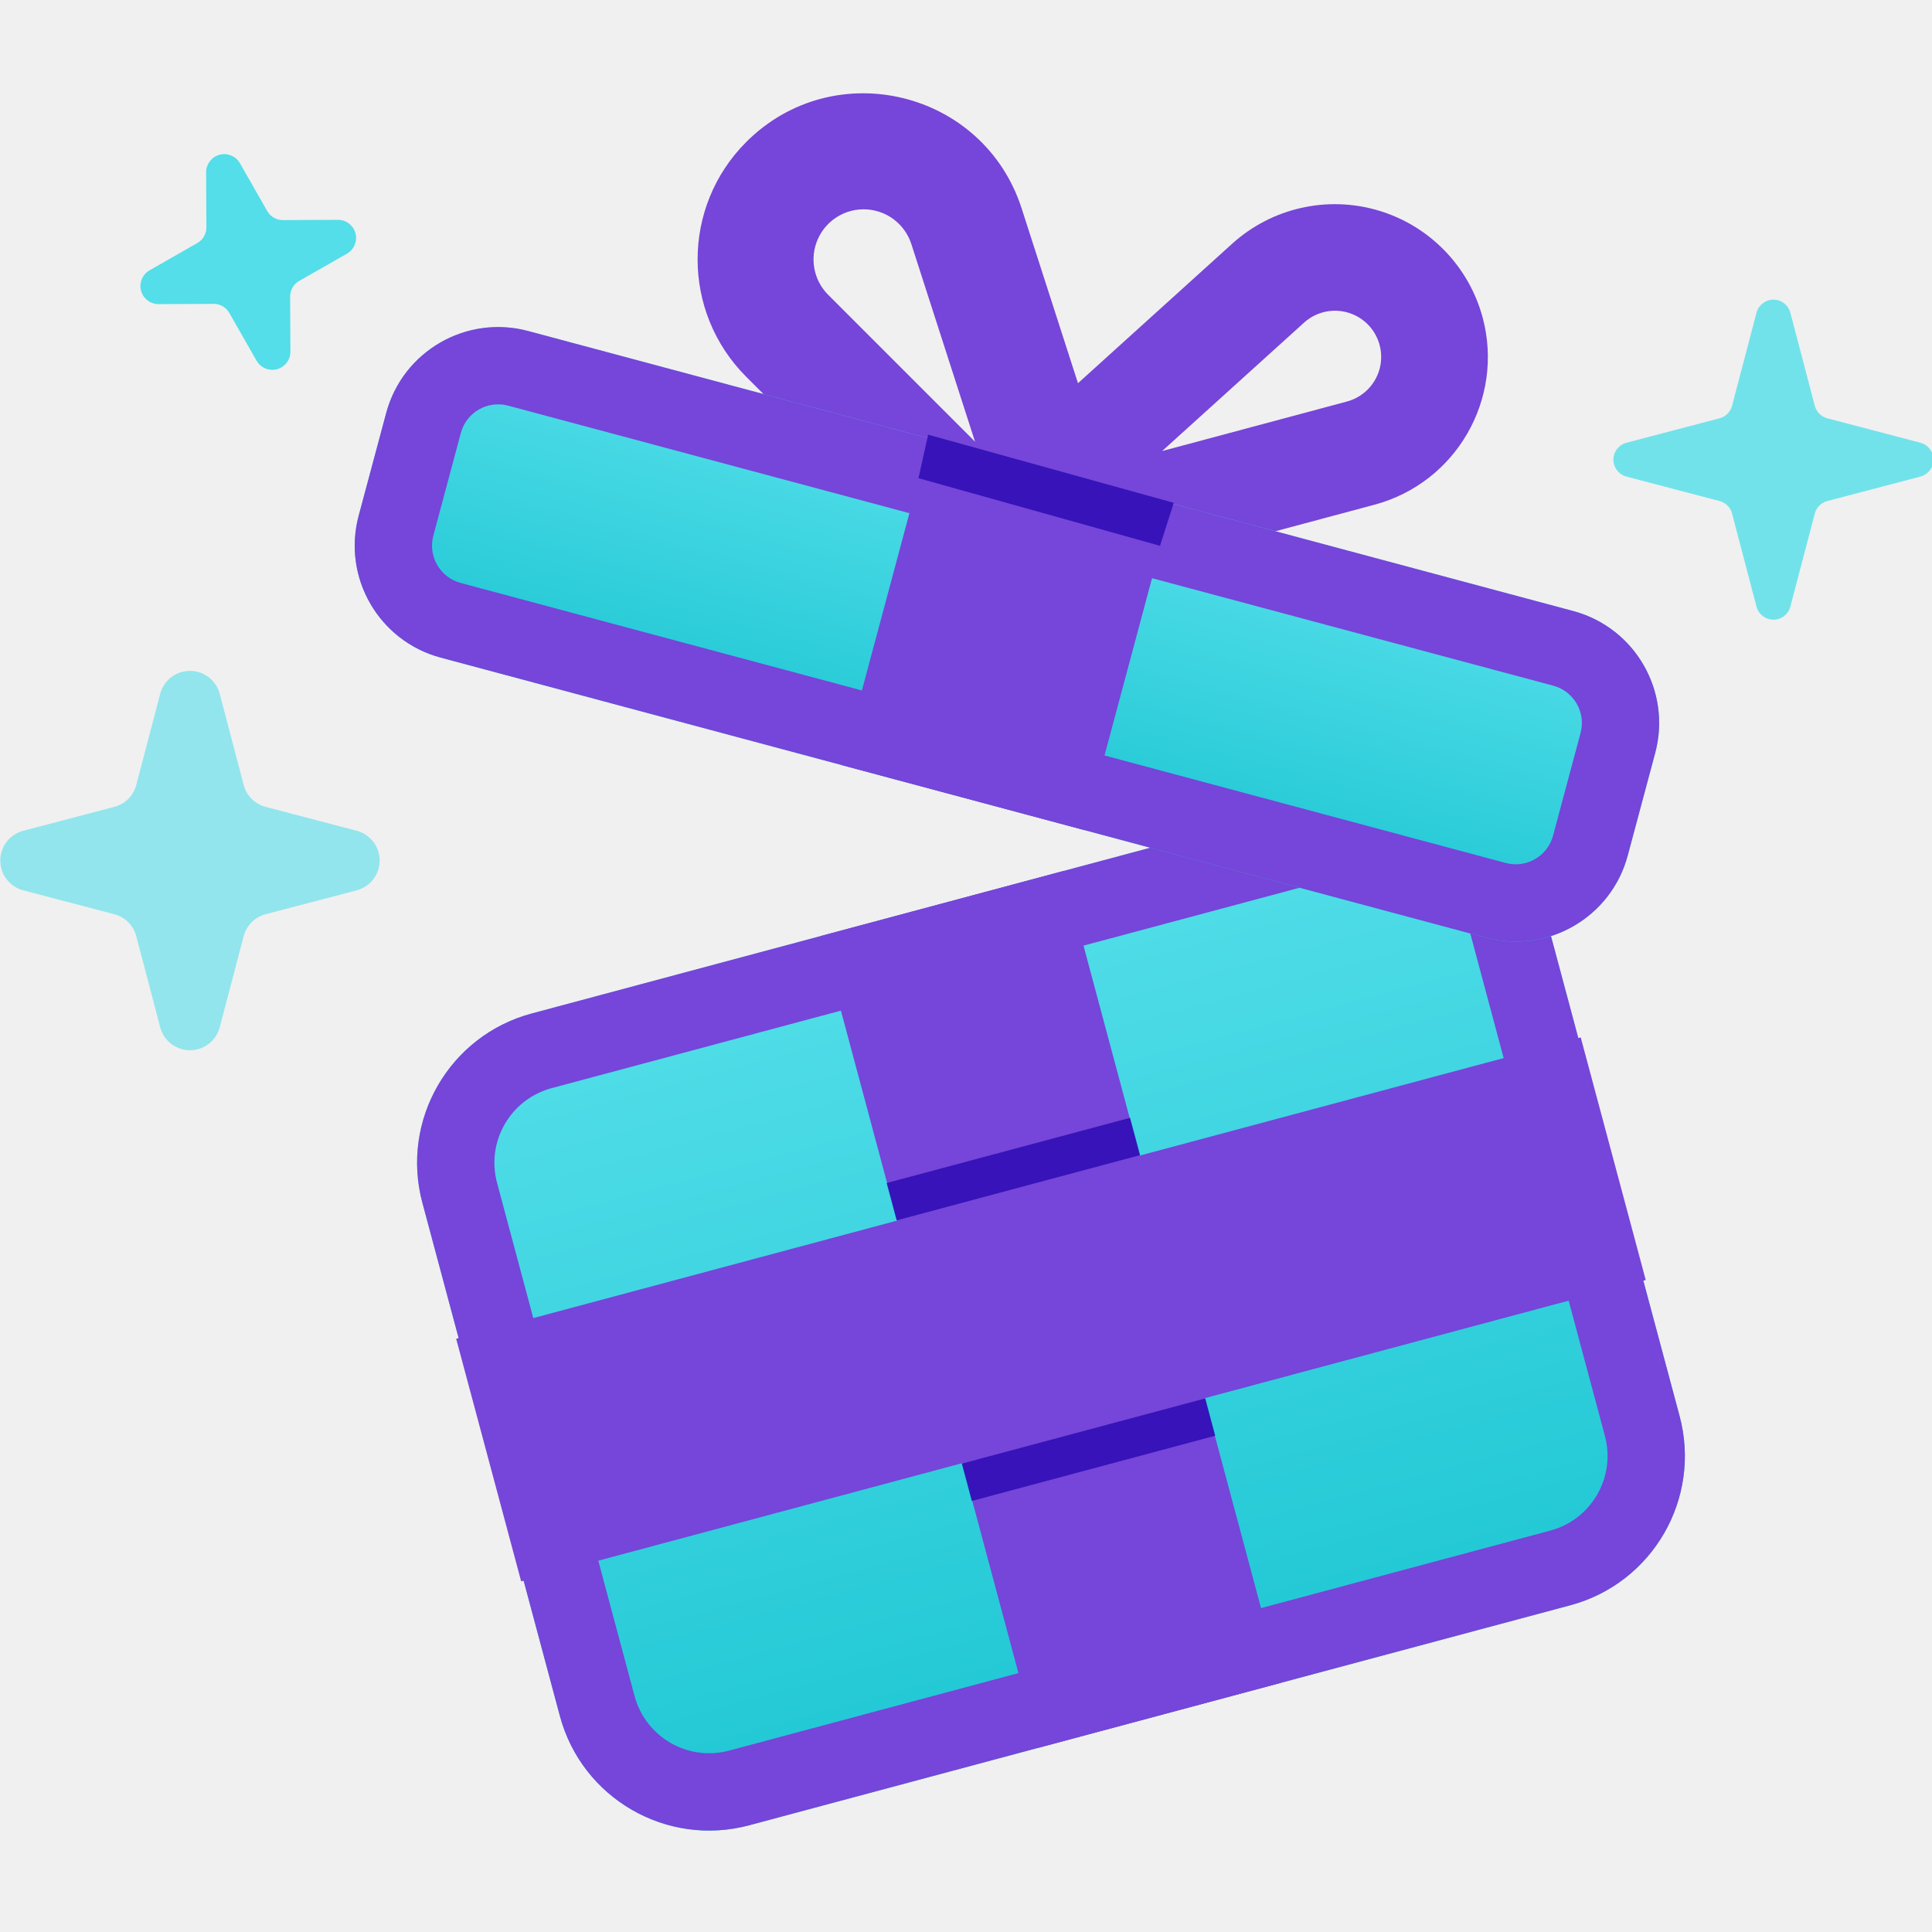
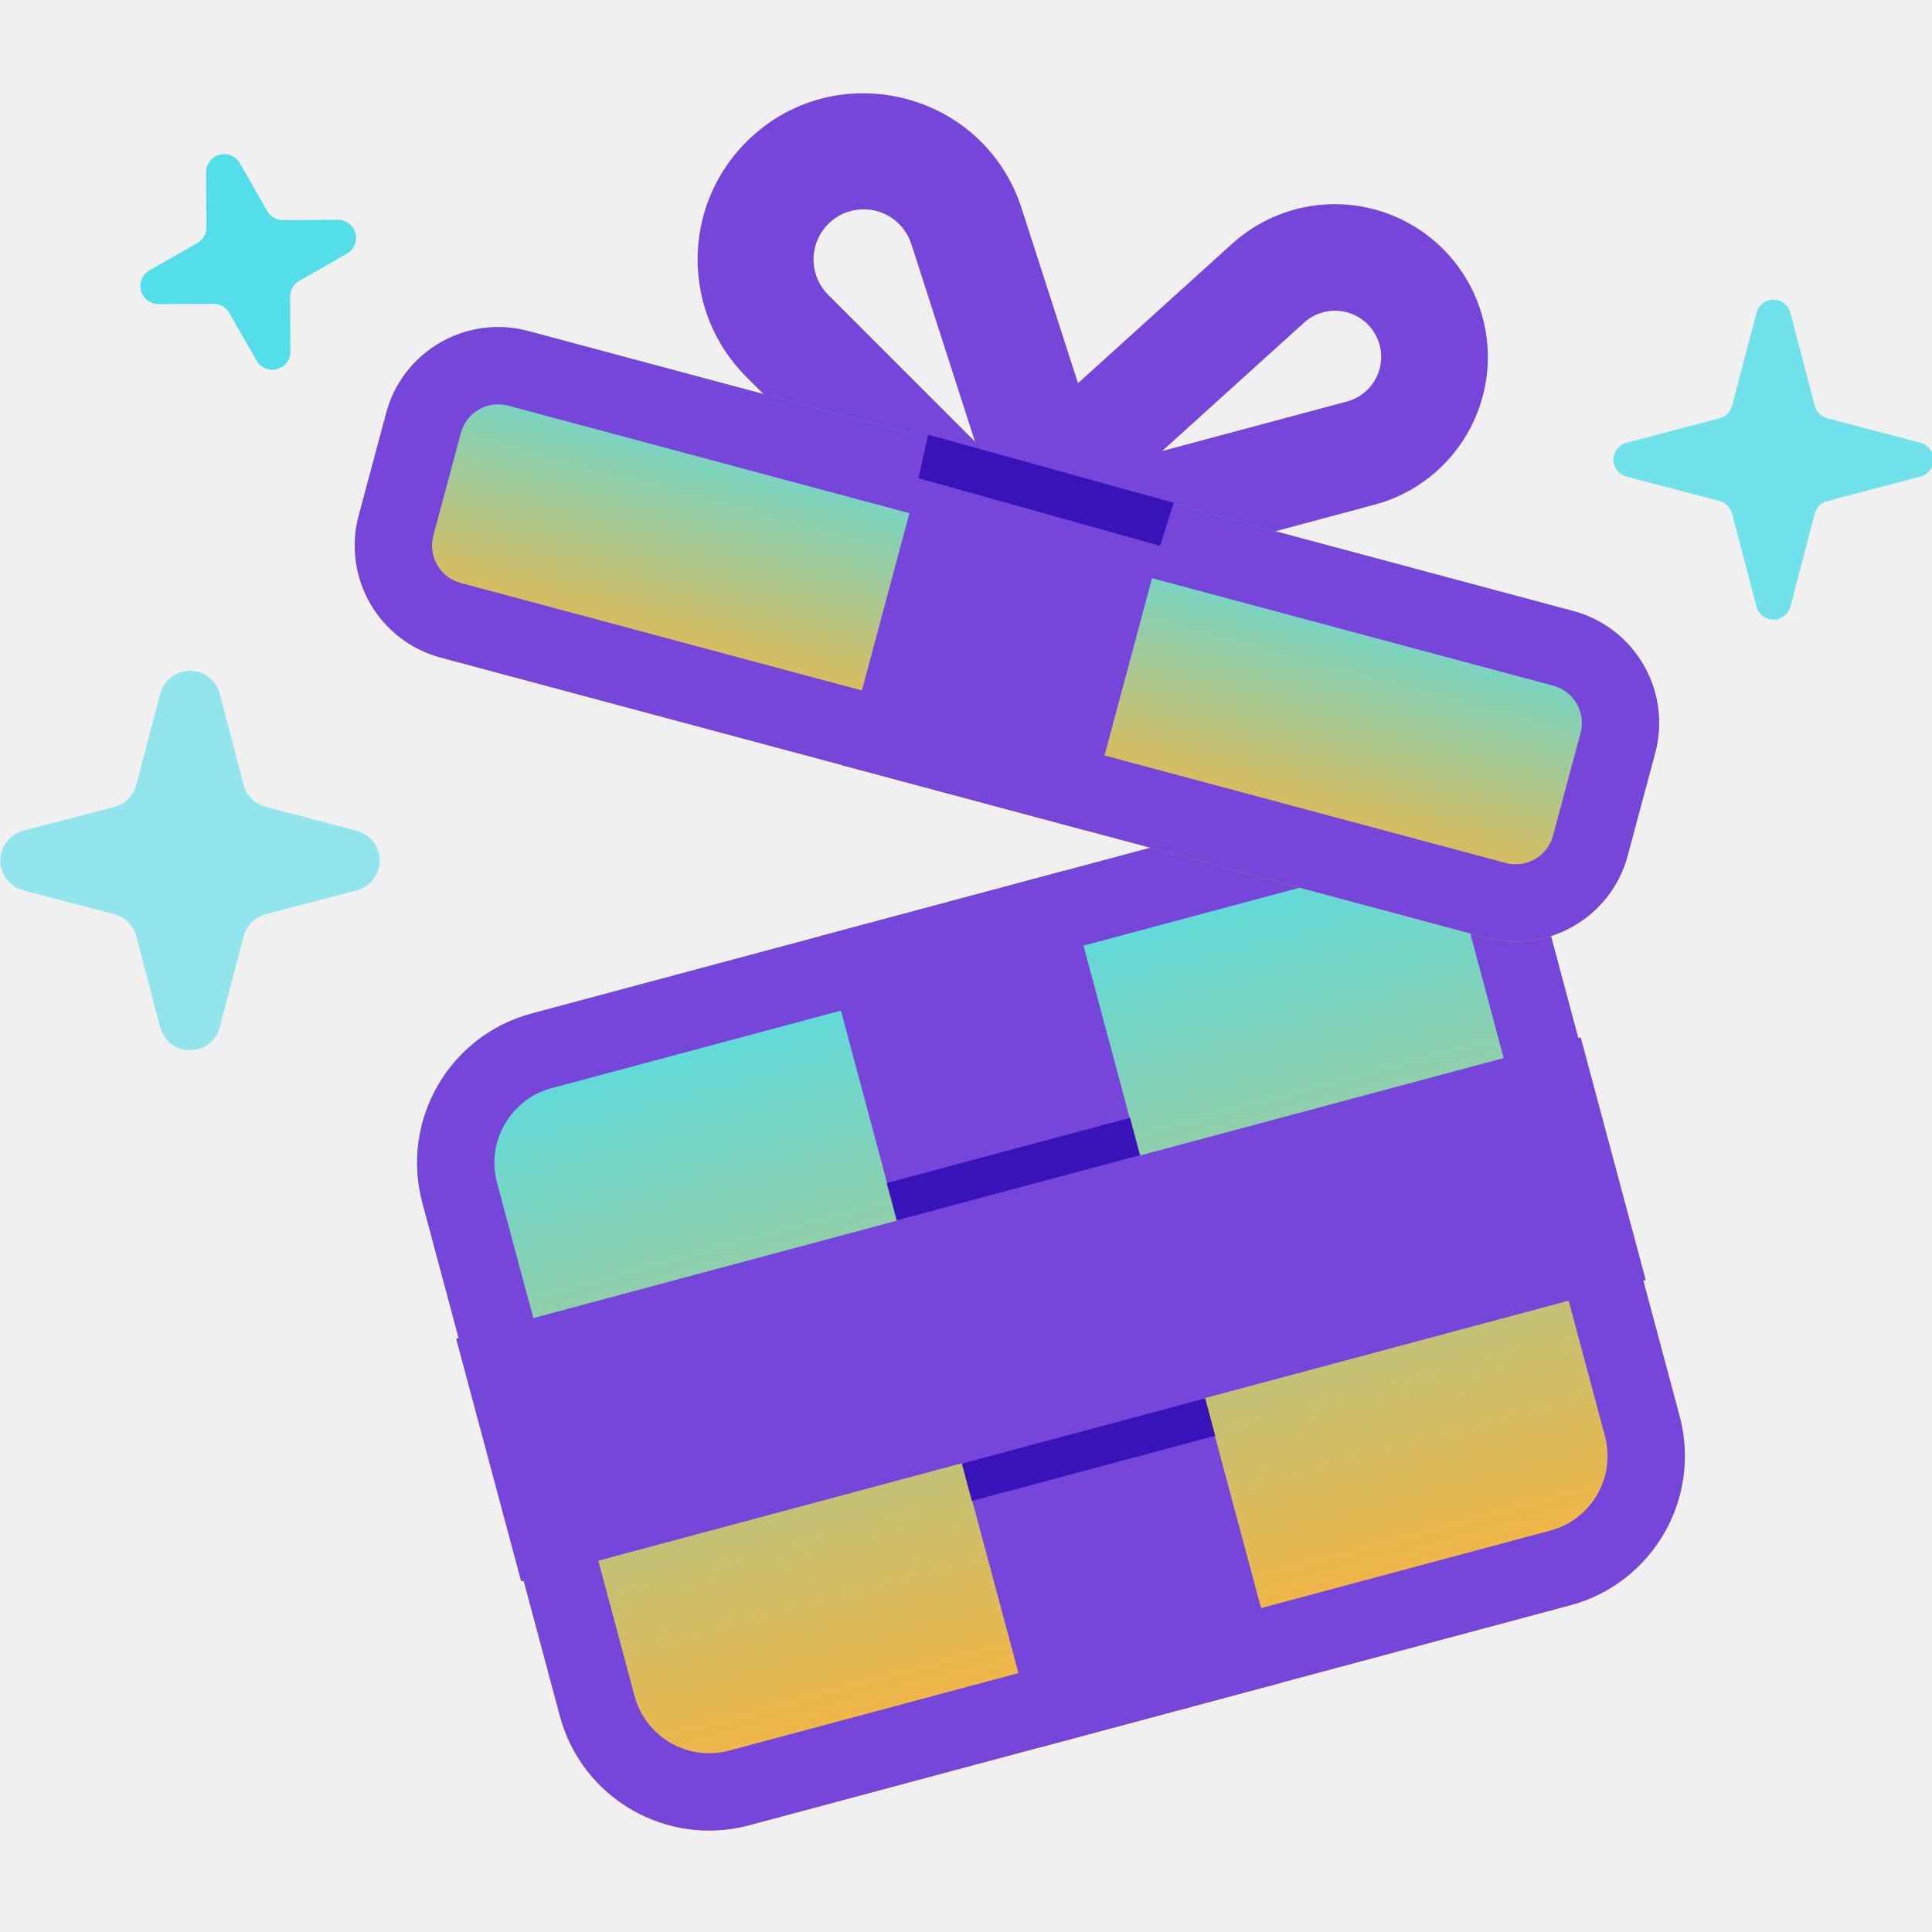
<svg xmlns="http://www.w3.org/2000/svg" width="64" height="64" fill="none">
  <style>.B{fill-rule:evenodd}.C{fill:#7645d9}</style>
  <g clip-path="url(#C)">
    <g class="B C">
      <path d="M43.194 10.691a1.53 1.53 0 1 1 1.421 2.611l-6.119 1.64 4.698-4.25zm5.919-.177a5.07 5.07 0 0 0-8.291-2.445l-9.802 8.868c-1.46 1.321-.158 3.712 1.744 3.203l12.768-3.421c2.702-.724 4.306-3.502 3.582-6.204z" />
      <path d="M30.189 8.084a1.66 1.66 0 1 0-2.754 1.683l4.864 4.864-2.11-6.547zm-5.469-3.38c2.908-2.908 7.862-1.712 9.124 2.202l4.403 13.66c.656 2.035-1.867 3.577-3.378 2.065L24.72 12.482a5.5 5.5 0 0 1 0-7.778z" />
    </g>
    <g fill="#53dee9">
      <path d="M7.276 34.043a1.02 1.02 0 0 1-1.966 0l-.796-3.032c-.093-.355-.37-.632-.725-.725l-3.032-.796a1.02 1.02 0 0 1 0-1.966l3.032-.796c.355-.093.632-.37.725-.725l.796-3.032a1.02 1.02 0 0 1 1.966 0l.796 3.032c.093.355.37.632.725.725l3.032.796a1.02 1.02 0 0 1 0 1.966l-3.032.796c-.355.093-.632.37-.725.725l-.796 3.032z" opacity=".6" />
      <path d="M9.62 11.664a.6.6 0 0 1-1.113.298l-.911-1.596c-.107-.187-.305-.302-.52-.3l-1.837.009a.6.6 0 0 1-.298-1.113l1.596-.911c.187-.107.302-.305.3-.52l-.009-1.838a.6.6 0 0 1 1.113-.298l.911 1.596c.107.187.305.302.52.3l1.837-.009a.6.6 0 0 1 .298 1.113l-1.596.911c-.187.107-.302.305-.3.52l.009 1.838z" />
      <path d="M53.871 15.786a.58.58 0 0 1 0-1.118l3.093-.812a.58.58 0 0 0 .412-.412l.812-3.093a.58.58 0 0 1 1.118 0l.812 3.093a.58.58 0 0 0 .412.412l3.093.812a.58.58 0 0 1 0 1.118l-3.093.812a.58.58 0 0 0-.412.412l-.812 3.093a.58.58 0 0 1-1.118 0l-.812-3.093c-.053-.202-.21-.359-.412-.412l-3.093-.812z" opacity=".8" />
    </g>
    <path fill="url(#A)" d="M51.083 29.906a5.12 5.12 0 0 0-6.271-3.62l-27.2 7.288a5.12 5.12 0 0 0-3.62 6.271l4.555 17a5.12 5.12 0 0 0 6.271 3.62l27.2-7.288a5.12 5.12 0 0 0 3.62-6.271l-4.555-17z" />
    <g class="C">
      <path d="M18.274 36.046l27.201-7.288a2.56 2.56 0 0 1 3.135 1.81l4.555 17a2.56 2.56 0 0 1-1.81 3.135l-27.2 7.288a2.56 2.56 0 0 1-3.135-1.81l-4.555-17a2.56 2.56 0 0 1 1.81-3.135zm26.538-9.761a5.12 5.12 0 0 1 6.271 3.62l4.555 17a5.12 5.12 0 0 1-3.62 6.271l-27.2 7.288a5.12 5.12 0 0 1-6.271-3.62l-4.555-17a5.12 5.12 0 0 1 3.62-6.271l27.2-7.288z" class="B" />
      <path d="M35.23 28.853l-8.036 2.153 7.206 26.891 8.036-2.153-7.206-26.891z" />
      <path d="M54.517 42.402l-2.153-8.036-37.253 9.982 2.153 8.036 37.253-9.982z" />
    </g>
    <g style="mix-blend-mode:multiply" class="B C">
      <path d="M39.926 46.324l-8.065 2.161.331 1.236 8.065-2.161-.331-1.236zm-10.224-5.898l8.065-2.161-.331-1.236-8.065 2.161.331 1.236z" />
    </g>
    <path fill="url(#B)" d="M54.831 24.945a3.84 3.84 0 0 0-2.715-4.703l-34.619-9.276a3.84 3.84 0 0 0-4.703 2.715l-.911 3.4a3.84 3.84 0 0 0 2.715 4.703l34.619 9.276a3.84 3.84 0 0 0 4.703-2.715l.911-3.4z" />
    <g class="C">
      <path d="M16.834 13.438l34.619 9.276a1.28 1.28 0 0 1 .905 1.568l-.911 3.4a1.28 1.28 0 0 1-1.568.905L15.26 19.311a1.28 1.28 0 0 1-.905-1.568l.911-3.4a1.28 1.28 0 0 1 1.568-.905zm35.281 6.803a3.84 3.84 0 0 1 2.715 4.703l-.911 3.4a3.84 3.84 0 0 1-4.703 2.715l-34.619-9.276a3.84 3.84 0 0 1-2.715-4.703l.911-3.4a3.84 3.84 0 0 1 4.703-2.715l34.619 9.276z" class="B" />
      <path d="M38.824 16.68l-8.036-2.153-2.899 10.818 8.037 2.153 2.899-10.818z" />
    </g>
    <g style="mix-blend-mode:multiply" class="B C">
      <path d="M38.426 18.08l-8-2.24.32-1.44 8.136 2.257-.456 1.423z" />
    </g>
  </g>
  <defs>
    <linearGradient id="A" x1="31.212" x2="38.417" y1="29.929" y2="56.821" gradientUnits="userSpaceOnUse">
      <stop stop-color="#53dee9" />
-       <stop offset="1" stop-color="#1fc7d4" />
+       <stop offset="1" stop-color="#FFB237" />
    </linearGradient>
    <linearGradient id="B" x1="34.806" x2="31.907" y1="15.604" y2="26.422" gradientUnits="userSpaceOnUse">
      <stop stop-color="#53dee9" />
-       <stop offset="1" stop-color="#1fc7d4" />
+       <stop offset="1" stop-color="#FFB237" />
    </linearGradient>
    <clipPath id="C">
      <path fill="#fff" d="M0 0h64v64H0z" />
    </clipPath>
  </defs>
</svg>
